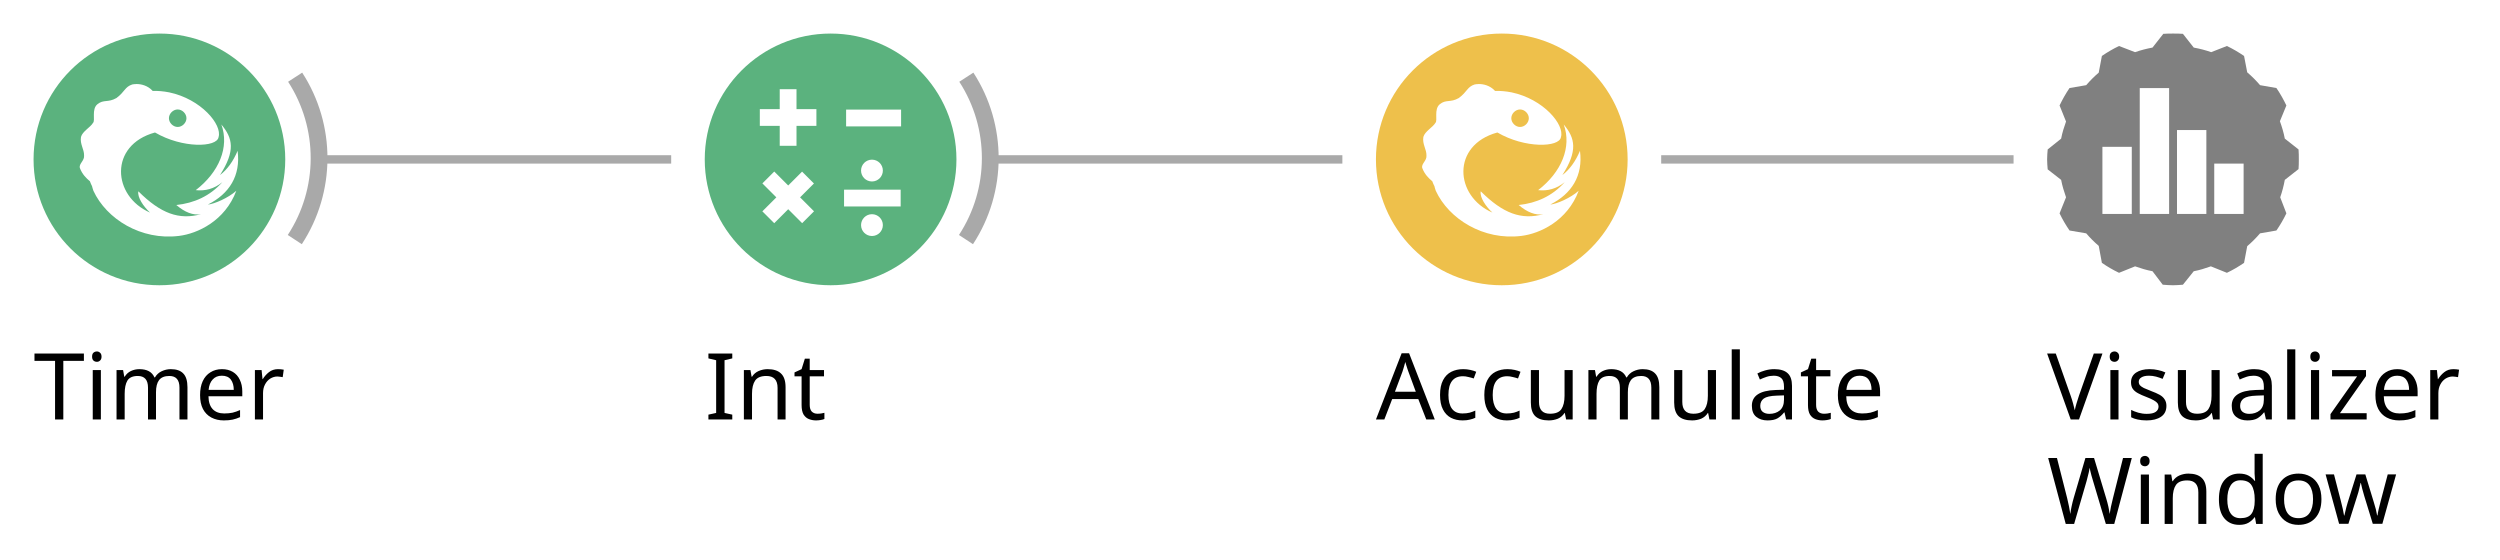
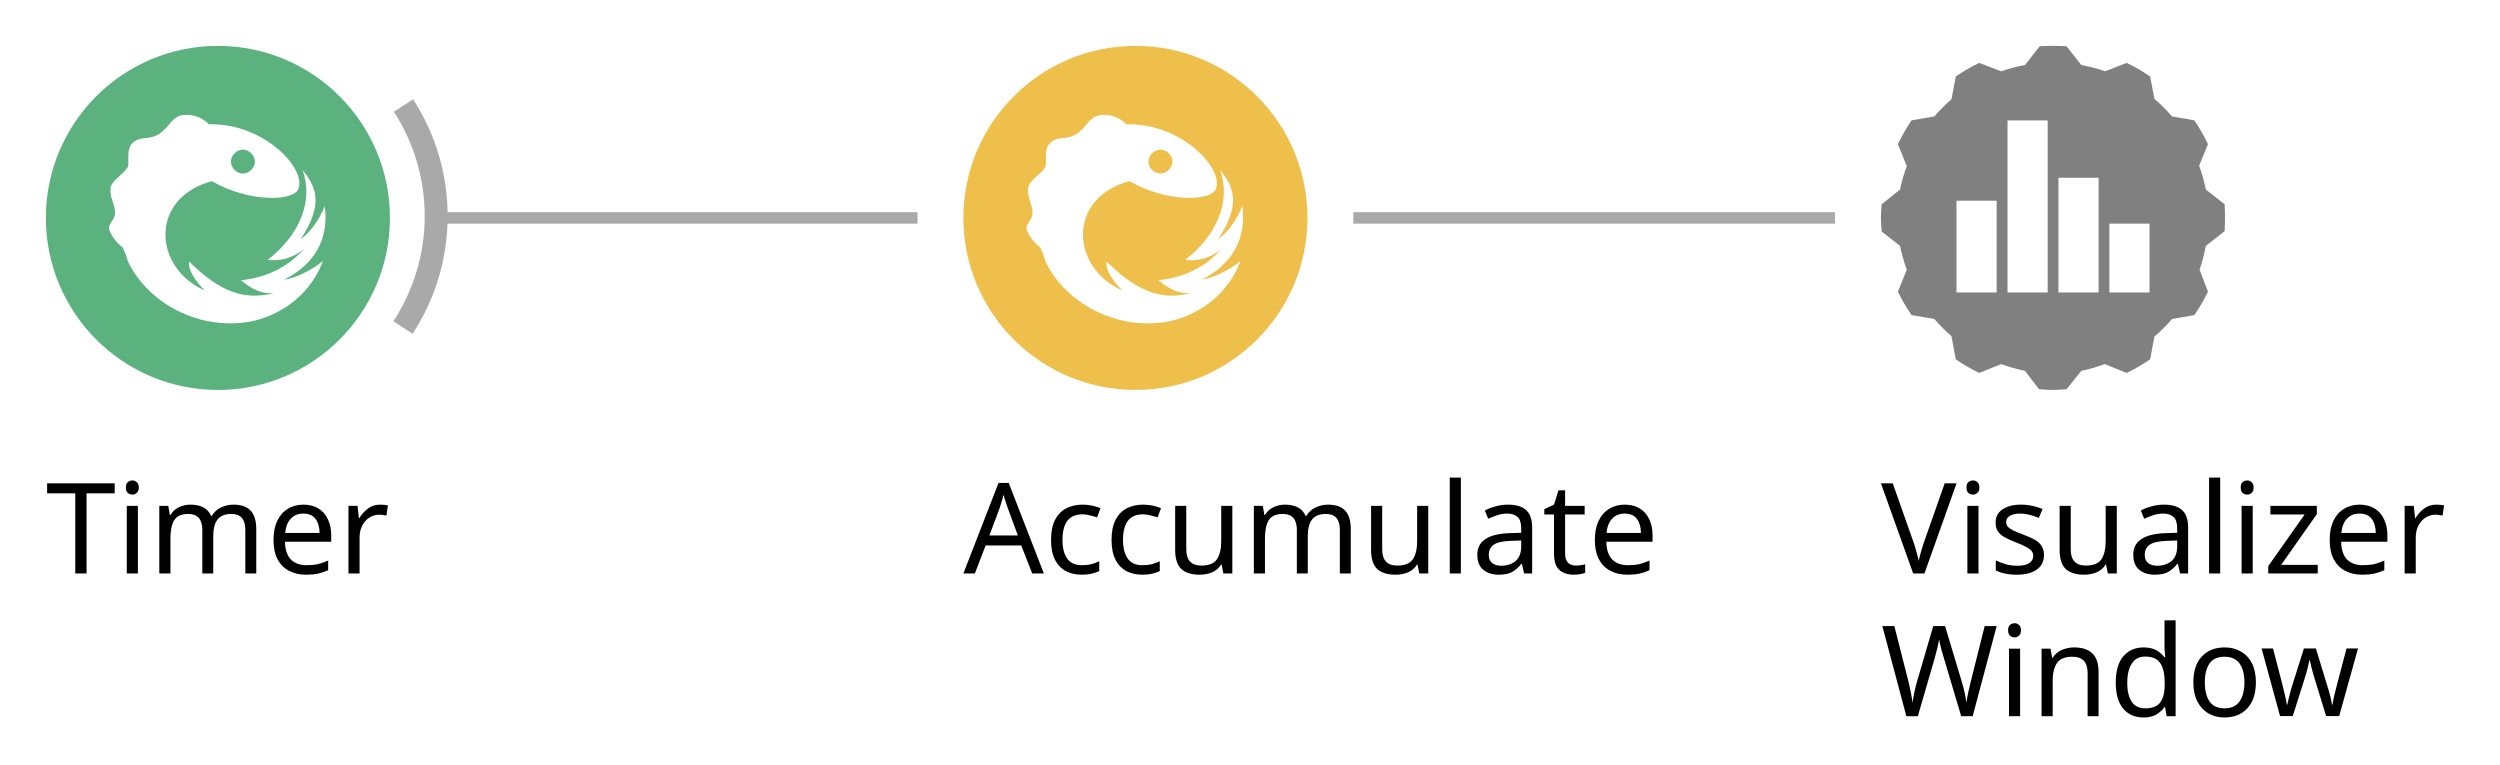
- <svg xmlns="http://www.w3.org/2000/svg" width="297.979" height="66.65" id="SvgGdi_output">
+ <svg xmlns="http://www.w3.org/2000/svg" width="217.979" height="66.65" id="SvgGdi_output">
  <style>text { fill: #000; } @media (prefers-color-scheme: dark) { text { fill: #eee; } }</style>
  <rect id="background" height="100.00%" style="fill:none;" width="100.00%" y="0.00" x="0.00" />
  <g style="shape-rendering:auto;" id="root_group">
-     <line y1="19.00" style="stroke:rgb(169,169,169);fill:none;stroke-linecap:butt;stroke-miterlimit:9;opacity:1;stroke-width:1;stroke-linejoin:miter;" id="2" x2="240.00" y2="19.00" x1="198.00" />
-     <line y1="19.00" style="stroke:rgb(169,169,169);fill:none;stroke-linecap:butt;stroke-miterlimit:9;opacity:1;stroke-width:1;stroke-linejoin:miter;" id="3" x2="160.00" y2="19.00" x1="118.00" />
-     <line y1="19.00" style="stroke:rgb(169,169,169);fill:none;stroke-linecap:butt;stroke-miterlimit:9;opacity:1;stroke-width:1;stroke-linejoin:miter;" id="4" x2="80.00" y2="19.00" x1="38.00" />
-     <path transform="matrix(1.00 0.00 0.00 1.00 244.00 4.00 ) " id="37" style="stroke:none;fill-rule:evenodd;opacity:1;fill:rgb(128,128,128);" d="M 15 0 C 15.401 0 15.794 0 16.187 0.033 L 17.476 1.671 C 18.195 1.804 18.878 1.977 19.552 2.218 L 21.429 1.483 C 22.14 1.823 22.829 2.227 23.473 2.67 L 23.849 4.621 C 24.395 5.087 24.913 5.605 25.379 6.151 L 27.33 6.494 C 27.773 7.138 28.177 7.861 28.517 8.571 L 27.746 10.448 C 27.987 11.122 28.196 11.805 28.329 12.523 L 29.967 13.813 C 29.998 14.206 30 14.599 30 15 30 15.392 29.997 15.769 29.967 16.154 L 28.329 17.44 C 28.198 18.146 28.017 18.852 27.782 19.516 L 28.517 21.429 C 28.176 22.143 27.775 22.826 27.33 23.473 L 25.379 23.813 C 24.913 24.358 24.395 24.877 23.849 25.342 L 23.473 27.33 C 22.828 27.774 22.14 28.177 21.429 28.517 L 19.516 27.746 C 18.851 27.982 18.184 28.198 17.476 28.329 L 16.187 29.934 C 15.793 29.965 15.401 30 15 30 14.599 30 14.173 29.966 13.78 29.934 L 12.56 28.329 C 11.862 28.2 11.141 27.977 10.484 27.746 L 8.571 28.517 C 7.856 28.176 7.174 27.776 6.527 27.33 L 6.151 25.306 C 5.617 24.848 5.114 24.348 4.658 23.813 L 2.67 23.473 C 2.225 22.826 1.824 22.143 1.483 21.429 L 2.254 19.516 C 2.023 18.859 1.8 18.138 1.671 17.44 L 0.066 16.187 C 0.035 15.794 -9.272993E-05 15.401 -9.272993E-05 15 -9.272993E-05 14.599 0.035 14.206 0.066 13.813 L 1.671 12.524 C 1.802 11.816 2.019 11.149 2.254 10.484 L 1.483 8.571 C 1.823 7.861 2.227 7.138 2.67 6.494 L 4.658 6.151 C 5.114 5.616 5.617 5.116 6.151 4.658 L 6.527 2.67 C 7.174 2.225 7.857 1.824 8.571 1.483 L 10.484 2.218 C 11.148 1.983 11.854 1.802 12.56 1.671 L 13.846 0.033 C 14.231 0.003 14.608 -0 15 -0 z " />
-     <rect id="44" height="8.00" style="stroke:none;opacity:1;fill:rgb(255,255,255);" transform="matrix(1.00 0.00 0.00 1.00 244.00 4.00 ) " width="3.50" y="13.50" x="6.59" />
-     <rect id="45" height="15.00" style="stroke:none;opacity:1;fill:rgb(255,255,255);" transform="matrix(1.00 0.00 0.00 1.00 244.00 4.00 ) " width="3.50" y="6.50" x="11.04" />
-     <rect id="46" height="10.00" style="stroke:none;opacity:1;fill:rgb(255,255,255);" transform="matrix(1.00 0.00 0.00 1.00 244.00 4.00 ) " width="3.50" y="11.50" x="15.48" />
-     <rect id="47" height="6.00" style="stroke:none;opacity:1;fill:rgb(255,255,255);" transform="matrix(1.00 0.00 0.00 1.00 244.00 4.00 ) " width="3.50" y="15.50" x="19.92" />
-     <text id="48" transform="matrix(1.00 0.00 0.00 1.00 0.00 0.00 ) " x="244.00px" y="39.00px" style="stroke:none;clip-path:url(#50_text_clipper);font-family:Microsoft Sans Serif;font-size:8.25pt;opacity:1;">
-       <tspan dy="8.25pt" id="52">Visualizer</tspan>
+     <line y1="19.00" style="stroke:rgb(169,169,169);fill:none;stroke-linecap:butt;stroke-miterlimit:9;opacity:1;stroke-width:1;stroke-linejoin:miter;" id="2" x2="160.00" y2="19.00" x1="118.00" />
+     <line y1="19.00" style="stroke:rgb(169,169,169);fill:none;stroke-linecap:butt;stroke-miterlimit:9;opacity:1;stroke-width:1;stroke-linejoin:miter;" id="3" x2="80.00" y2="19.00" x1="38.00" />
+     <path transform="matrix(1.00 0.00 0.00 1.00 164.00 4.00 ) " id="36" d="M 15 0 C 15.401 0 15.794 0 16.187 0.033 L 17.476 1.671 C 18.195 1.804 18.878 1.977 19.552 2.218 L 21.429 1.483 C 22.14 1.823 22.829 2.227 23.473 2.67 L 23.849 4.621 C 24.395 5.087 24.913 5.605 25.379 6.151 L 27.33 6.494 C 27.773 7.138 28.177 7.861 28.517 8.571 L 27.746 10.448 C 27.987 11.122 28.196 11.805 28.329 12.523 L 29.967 13.813 C 29.998 14.206 30 14.599 30 15 30 15.392 29.997 15.769 29.967 16.154 L 28.329 17.44 C 28.198 18.146 28.017 18.852 27.782 19.516 L 28.517 21.429 C 28.176 22.143 27.775 22.826 27.33 23.473 L 25.379 23.813 C 24.913 24.358 24.395 24.877 23.849 25.342 L 23.473 27.33 C 22.828 27.774 22.14 28.177 21.429 28.517 L 19.516 27.746 C 18.851 27.982 18.184 28.198 17.476 28.329 L 16.187 29.934 C 15.793 29.965 15.401 30 15 30 14.599 30 14.173 29.966 13.78 29.934 L 12.56 28.329 C 11.862 28.2 11.141 27.977 10.484 27.746 L 8.571 28.517 C 7.856 28.176 7.174 27.776 6.527 27.33 L 6.151 25.306 C 5.617 24.848 5.114 24.348 4.658 23.813 L 2.67 23.473 C 2.225 22.826 1.824 22.143 1.483 21.429 L 2.254 19.516 C 2.023 18.859 1.8 18.138 1.671 17.44 L 0.066 16.187 C 0.035 15.794 -9.272993E-05 15.401 -9.272993E-05 15 -9.272993E-05 14.599 0.035 14.206 0.066 13.813 L 1.671 12.524 C 1.802 11.816 2.019 11.149 2.254 10.484 L 1.483 8.571 C 1.823 7.861 2.227 7.138 2.67 6.494 L 4.658 6.151 C 5.114 5.616 5.617 5.116 6.151 4.658 L 6.527 2.67 C 7.174 2.225 7.857 1.824 8.571 1.483 L 10.484 2.218 C 11.148 1.983 11.854 1.802 12.56 1.671 L 13.846 0.033 C 14.231 0.003 14.608 -0 15 -0 z " style="stroke:none;fill-rule:evenodd;opacity:1;fill:rgb(128,128,128);" />
+     <rect id="43" height="8.00" style="stroke:none;opacity:1;fill:rgb(255,255,255);" transform="matrix(1.00 0.00 0.00 1.00 164.00 4.00 ) " width="3.50" y="13.50" x="6.59" />
+     <rect id="44" height="15.00" style="stroke:none;opacity:1;fill:rgb(255,255,255);" transform="matrix(1.00 0.00 0.00 1.00 164.00 4.00 ) " width="3.50" y="6.50" x="11.04" />
+     <rect id="45" height="10.00" style="stroke:none;opacity:1;fill:rgb(255,255,255);" transform="matrix(1.00 0.00 0.00 1.00 164.00 4.00 ) " width="3.50" y="11.50" x="15.48" />
+     <rect id="46" height="6.00" style="stroke:none;opacity:1;fill:rgb(255,255,255);" transform="matrix(1.00 0.00 0.00 1.00 164.00 4.00 ) " width="3.50" y="15.50" x="19.92" />
+     <text id="47" transform="matrix(1.00 0.00 0.00 1.00 0.00 0.00 ) " x="164.00px" y="39.00px" style="stroke:none;clip-path:url(#49_text_clipper);font-family:Microsoft Sans Serif;font-size:8.25pt;opacity:1;">
+       <tspan dy="8.25pt" id="51">Visualizer</tspan>
    </text>
-     <text id="54" transform="matrix(1.00 0.00 0.00 1.00 0.00 0.00 ) " x="244.00px" y="51.45px" style="stroke:none;clip-path:url(#56_text_clipper);font-family:Microsoft Sans Serif;font-size:8.25pt;opacity:1;">
-       <tspan dy="8.25pt" id="58">Window</tspan>
+     <text id="53" transform="matrix(1.00 0.00 0.00 1.00 0.00 0.00 ) " x="164.00px" y="51.45px" style="stroke:none;clip-path:url(#55_text_clipper);font-family:Microsoft Sans Serif;font-size:8.25pt;opacity:1;">
+       <tspan dy="8.25pt" id="57">Window</tspan>
    </text>
-     <ellipse id="62" cy="15.00" cx="15.00" transform="matrix(1.00 0.00 0.00 1.00 164.00 4.00 ) " rx="15.00" ry="15.00" style="stroke:none;opacity:1;fill:rgb(238,192,75);" />
-     <path d="M 12.246 6.014 12.246 6.02 C 12.058 6.02 11.895 6.04 11.767 6.066 10.869 6.353 10.896 6.934 9.877 7.686 8.863 8.264 8.353 7.82 7.615 8.42 6.878 9.016 7.393 10.383 7.084 10.648 6.777 11.18 5.826 11.655 5.652 12.326 5.509 13.185 6.042 13.797 6.021 14.533 6.083 15.146 5.411 15.495 5.508 15.992 5.797 16.804 6.354 17.292 6.617 17.518 6.663 17.55 6.7 17.599 6.715 17.602 6.791 17.792 6.859 17.986 6.955 18.166 6.95 18.14 6.949 18.114 6.943 18.088 6.998 18.305 7.055 18.524 7.133 18.738 8.683 22.099 12.814 24.686 17.342 24.117 19.541 23.848 22.824 22.332 24.166 18.738 23.22 19.587 21.532 20.324 20.777 20.381 23.33 19.105 24.707 16.937 24.32 13.975 23.792 15.233 23.093 16.201 22.221 16.865 24.075 13.976 23.757 12.481 22.385 10.84 23.366 13.539 22.097 16.534 19.332 18.664 20.452 18.785 21.517 18.516 22.502 17.713 21.013 19.374 19.15 20.208 17.014 20.436 18.034 21.303 19.018 21.695 19.959 21.527 17.345 22.249 15.155 21.454 12.49 18.801 12.351 19.515 13.105 20.628 13.883 21.338 9.373 19.383 8.976 13.296 14.469 11.793 14.472 11.793 14.475 11.794 14.478 11.793 17.75 13.707 21.865 13.581 22.051 12.344 22.509 10.861 19.965 7.805 16.162 7.008 15.462 6.871 14.792 6.817 14.154 6.836 14.167 6.836 14.179 6.836 14.191 6.826 13.584 6.177 12.81 6.012 12.246 6.014 z M 17.178 9.047 C 17.724 9.047 18.223 9.544 18.223 10.09 18.223 10.636 17.724 11.133 17.178 11.133 16.632 11.133 16.135 10.636 16.135 10.09 16.135 9.544 16.632 9.047 17.178 9.047 z " style="stroke:none;fill-rule:evenodd;opacity:1;fill:rgb(255,255,255);" transform="matrix(1.00 0.00 0.00 1.00 164.00 4.00 ) " id="65" />
-     <text id="66" transform="matrix(1.00 0.00 0.00 1.00 0.00 0.00 ) " x="164.00px" y="39.00px" style="stroke:none;clip-path:url(#68_text_clipper);font-family:Microsoft Sans Serif;font-size:8.25pt;opacity:1;">
-       <tspan dy="8.25pt" id="70">Accumulate</tspan>
+     <ellipse id="61" cy="15.00" cx="15.00" transform="matrix(1.00 0.00 0.00 1.00 84.00 4.00 ) " rx="15.00" ry="15.00" style="stroke:none;opacity:1;fill:rgb(238,192,75);" />
+     <path d="M 12.246 6.014 12.246 6.02 C 12.058 6.02 11.895 6.04 11.767 6.066 10.869 6.353 10.896 6.934 9.877 7.686 8.863 8.264 8.353 7.82 7.615 8.42 6.878 9.016 7.393 10.383 7.084 10.648 6.777 11.18 5.826 11.655 5.652 12.326 5.509 13.185 6.042 13.797 6.021 14.533 6.083 15.146 5.411 15.495 5.508 15.992 5.797 16.804 6.354 17.292 6.617 17.518 6.663 17.55 6.7 17.599 6.715 17.602 6.791 17.792 6.859 17.986 6.955 18.166 6.95 18.14 6.949 18.114 6.943 18.088 6.998 18.305 7.055 18.524 7.133 18.738 8.683 22.099 12.814 24.686 17.342 24.117 19.541 23.848 22.824 22.332 24.166 18.738 23.22 19.587 21.532 20.324 20.777 20.381 23.33 19.105 24.707 16.937 24.32 13.975 23.792 15.233 23.093 16.201 22.221 16.865 24.075 13.976 23.757 12.481 22.385 10.84 23.366 13.539 22.097 16.534 19.332 18.664 20.452 18.785 21.517 18.516 22.502 17.713 21.013 19.374 19.15 20.208 17.014 20.436 18.034 21.303 19.018 21.695 19.959 21.527 17.345 22.249 15.155 21.454 12.49 18.801 12.351 19.515 13.105 20.628 13.883 21.338 9.373 19.383 8.976 13.296 14.469 11.793 14.472 11.793 14.475 11.794 14.478 11.793 17.75 13.707 21.865 13.581 22.051 12.344 22.509 10.861 19.965 7.805 16.162 7.008 15.462 6.871 14.792 6.817 14.154 6.836 14.167 6.836 14.179 6.836 14.191 6.826 13.584 6.177 12.81 6.012 12.246 6.014 z M 17.178 9.047 C 17.724 9.047 18.223 9.544 18.223 10.09 18.223 10.636 17.724 11.133 17.178 11.133 16.632 11.133 16.135 10.636 16.135 10.09 16.135 9.544 16.632 9.047 17.178 9.047 z " style="stroke:none;fill-rule:evenodd;opacity:1;fill:rgb(255,255,255);" transform="matrix(1.00 0.00 0.00 1.00 84.00 4.00 ) " id="64" />
+     <text id="65" transform="matrix(1.00 0.00 0.00 1.00 0.00 0.00 ) " x="84.00px" y="39.00px" style="stroke:none;clip-path:url(#67_text_clipper);font-family:Microsoft Sans Serif;font-size:8.25pt;opacity:1;">
+       <tspan dy="8.25pt" id="69">Accumulate</tspan>
    </text>
-     <path d="M 31.179 5.2 C 34.998 11.092 34.981 18.682 31.136 24.557 " style="stroke:rgb(169,169,169);fill:none;stroke-linecap:butt;stroke-miterlimit:9;opacity:1;stroke-width:2;stroke-linejoin:miter;" transform="matrix(1.00 0.00 0.00 1.00 84.00 4.00 ) " id="75" />
-     <ellipse id="76" cy="15.00" cx="15.00" transform="matrix(1.00 0.00 0.00 1.00 84.00 4.00 ) " rx="15.00" ry="15.00" style="stroke:none;opacity:1;fill:rgb(91,178,126);" />
-     <path transform="matrix(1.00 0.00 0.00 1.00 84.00 4.00 ) " id="81" style="stroke:rgb(255,255,255);fill:none;stroke-linecap:butt;stroke-miterlimit:9;opacity:1;stroke-width:2;stroke-linejoin:miter;" d="M 16.849 10.062 23.403 10.062 M 16.604 19.608 23.351 19.608 M 12.307 17.162 7.572 21.897 M 7.577 17.152 12.317 21.892 M 6.564 10.005 13.309 10.005 M 9.937 6.629 9.937 13.381 " />
-     <ellipse id="82" cy="16.33" cx="19.93" transform="matrix(1.00 0.00 0.00 1.00 84.00 4.00 ) " rx="1.30" ry="1.30" style="stroke:none;opacity:1;fill:rgb(255,255,255);" />
-     <ellipse id="83" cy="22.83" cx="19.93" transform="matrix(1.00 0.00 0.00 1.00 84.00 4.00 ) " rx="1.30" ry="1.30" style="stroke:none;opacity:1;fill:rgb(255,255,255);" />
-     <text id="84" transform="matrix(1.00 0.00 0.00 1.00 0.00 0.00 ) " x="84.00px" y="39.00px" style="stroke:none;clip-path:url(#86_text_clipper);font-family:Microsoft Sans Serif;font-size:8.25pt;opacity:1;">
-       <tspan dy="8.25pt" id="88">Int</tspan>
-     </text>
-     <path d="M 31.179 5.2 C 34.998 11.092 34.981 18.682 31.136 24.557 " style="stroke:rgb(169,169,169);fill:none;stroke-linecap:butt;stroke-miterlimit:9;opacity:1;stroke-width:2;stroke-linejoin:miter;" transform="matrix(1.00 0.00 0.00 1.00 4.00 4.00 ) " id="90" />
-     <ellipse id="91" cy="15.00" cx="15.00" transform="matrix(1.00 0.00 0.00 1.00 4.00 4.00 ) " rx="15.00" ry="15.00" style="stroke:none;opacity:1;fill:rgb(91,178,126);" />
-     <path d="M 12.246 6.014 12.246 6.02 C 12.058 6.02 11.895 6.04 11.767 6.066 10.869 6.353 10.896 6.934 9.877 7.686 8.863 8.264 8.353 7.82 7.615 8.42 6.878 9.016 7.393 10.383 7.084 10.648 6.777 11.18 5.826 11.655 5.652 12.326 5.509 13.185 6.042 13.797 6.021 14.533 6.083 15.146 5.411 15.495 5.508 15.992 5.797 16.804 6.354 17.292 6.617 17.518 6.663 17.55 6.7 17.599 6.715 17.602 6.791 17.792 6.859 17.986 6.955 18.166 6.95 18.14 6.949 18.114 6.943 18.088 6.998 18.305 7.055 18.524 7.133 18.738 8.683 22.099 12.814 24.686 17.342 24.117 19.541 23.848 22.824 22.332 24.166 18.738 23.22 19.587 21.532 20.324 20.777 20.381 23.33 19.105 24.707 16.937 24.32 13.975 23.792 15.233 23.093 16.201 22.221 16.865 24.075 13.976 23.757 12.481 22.385 10.84 23.366 13.539 22.097 16.534 19.332 18.664 20.452 18.785 21.517 18.516 22.502 17.713 21.013 19.374 19.15 20.208 17.014 20.436 18.034 21.303 19.018 21.695 19.959 21.527 17.345 22.249 15.155 21.454 12.49 18.801 12.351 19.515 13.105 20.628 13.883 21.338 9.373 19.383 8.976 13.296 14.469 11.793 14.472 11.793 14.475 11.794 14.478 11.793 17.75 13.707 21.865 13.581 22.051 12.344 22.509 10.861 19.965 7.805 16.162 7.008 15.462 6.871 14.792 6.817 14.154 6.836 14.167 6.836 14.179 6.836 14.191 6.826 13.584 6.177 12.81 6.012 12.246 6.014 z M 17.178 9.047 C 17.724 9.047 18.223 9.544 18.223 10.09 18.223 10.636 17.724 11.133 17.178 11.133 16.632 11.133 16.135 10.636 16.135 10.09 16.135 9.544 16.632 9.047 17.178 9.047 z " style="stroke:none;fill-rule:evenodd;opacity:1;fill:rgb(255,255,255);" transform="matrix(1.00 0.00 0.00 1.00 4.00 4.00 ) " id="92" />
-     <text id="93" transform="matrix(1.00 0.00 0.00 1.00 0.00 0.00 ) " x="4.00px" y="39.00px" style="stroke:none;clip-path:url(#95_text_clipper);font-family:Microsoft Sans Serif;font-size:8.25pt;opacity:1;">
-       <tspan dy="8.25pt" id="97">Timer</tspan>
+     <path transform="matrix(1.00 0.00 0.00 1.00 4.00 4.00 ) " id="74" d="M 31.179 5.2 C 34.998 11.092 34.981 18.682 31.136 24.557 " style="stroke:rgb(169,169,169);fill:none;stroke-linecap:butt;stroke-miterlimit:9;opacity:1;stroke-width:2;stroke-linejoin:miter;" />
+     <ellipse id="75" cy="15.00" cx="15.00" transform="matrix(1.00 0.00 0.00 1.00 4.00 4.00 ) " rx="15.00" ry="15.00" style="stroke:none;opacity:1;fill:rgb(91,178,126);" />
+     <path d="M 12.246 6.014 12.246 6.02 C 12.058 6.02 11.895 6.04 11.767 6.066 10.869 6.353 10.896 6.934 9.877 7.686 8.863 8.264 8.353 7.82 7.615 8.42 6.878 9.016 7.393 10.383 7.084 10.648 6.777 11.18 5.826 11.655 5.652 12.326 5.509 13.185 6.042 13.797 6.021 14.533 6.083 15.146 5.411 15.495 5.508 15.992 5.797 16.804 6.354 17.292 6.617 17.518 6.663 17.55 6.7 17.599 6.715 17.602 6.791 17.792 6.859 17.986 6.955 18.166 6.95 18.14 6.949 18.114 6.943 18.088 6.998 18.305 7.055 18.524 7.133 18.738 8.683 22.099 12.814 24.686 17.342 24.117 19.541 23.848 22.824 22.332 24.166 18.738 23.22 19.587 21.532 20.324 20.777 20.381 23.33 19.105 24.707 16.937 24.32 13.975 23.792 15.233 23.093 16.201 22.221 16.865 24.075 13.976 23.757 12.481 22.385 10.84 23.366 13.539 22.097 16.534 19.332 18.664 20.452 18.785 21.517 18.516 22.502 17.713 21.013 19.374 19.15 20.208 17.014 20.436 18.034 21.303 19.018 21.695 19.959 21.527 17.345 22.249 15.155 21.454 12.49 18.801 12.351 19.515 13.105 20.628 13.883 21.338 9.373 19.383 8.976 13.296 14.469 11.793 14.472 11.793 14.475 11.794 14.478 11.793 17.75 13.707 21.865 13.581 22.051 12.344 22.509 10.861 19.965 7.805 16.162 7.008 15.462 6.871 14.792 6.817 14.154 6.836 14.167 6.836 14.179 6.836 14.191 6.826 13.584 6.177 12.81 6.012 12.246 6.014 z M 17.178 9.047 C 17.724 9.047 18.223 9.544 18.223 10.09 18.223 10.636 17.724 11.133 17.178 11.133 16.632 11.133 16.135 10.636 16.135 10.09 16.135 9.544 16.632 9.047 17.178 9.047 z " style="stroke:none;fill-rule:evenodd;opacity:1;fill:rgb(255,255,255);" transform="matrix(1.00 0.00 0.00 1.00 4.00 4.00 ) " id="76" />
+     <text id="77" transform="matrix(1.00 0.00 0.00 1.00 0.00 0.00 ) " x="4.00px" y="39.00px" style="stroke:none;clip-path:url(#79_text_clipper);font-family:Microsoft Sans Serif;font-size:8.25pt;opacity:1;">
+       <tspan dy="8.25pt" id="81">Timer</tspan>
    </text>
  </g>
  <defs id="clips_hatches_and_gradients">
-     <clipPath id="50_text_clipper">
-       <rect x="244.00" y="39.00" width="52.98" height="27.65" id="51" />
+     <clipPath id="49_text_clipper">
+       <rect x="164.00" y="39.00" width="52.98" height="27.65" id="50" />
    </clipPath>
-     <clipPath id="56_text_clipper">
-       <rect x="244.00" y="51.45" width="52.98" height="27.65" id="57" />
+     <clipPath id="55_text_clipper">
+       <rect x="164.00" y="51.45" width="52.98" height="27.65" id="56" />
    </clipPath>
-     <clipPath id="68_text_clipper">
-       <rect x="164.00" y="39.00" width="62.93" height="13.83" id="69" />
+     <clipPath id="67_text_clipper">
+       <rect x="84.00" y="39.00" width="62.93" height="13.83" id="68" />
    </clipPath>
-     <clipPath id="86_text_clipper">
-       <rect x="84.00" y="39.00" width="16.26" height="13.83" id="87" />
-     </clipPath>
-     <clipPath id="95_text_clipper">
-       <rect x="4.00" y="39.00" width="32.68" height="13.83" id="96" />
+     <clipPath id="79_text_clipper">
+       <rect x="4.00" y="39.00" width="32.68" height="13.83" id="80" />
    </clipPath>
  </defs>
</svg>
